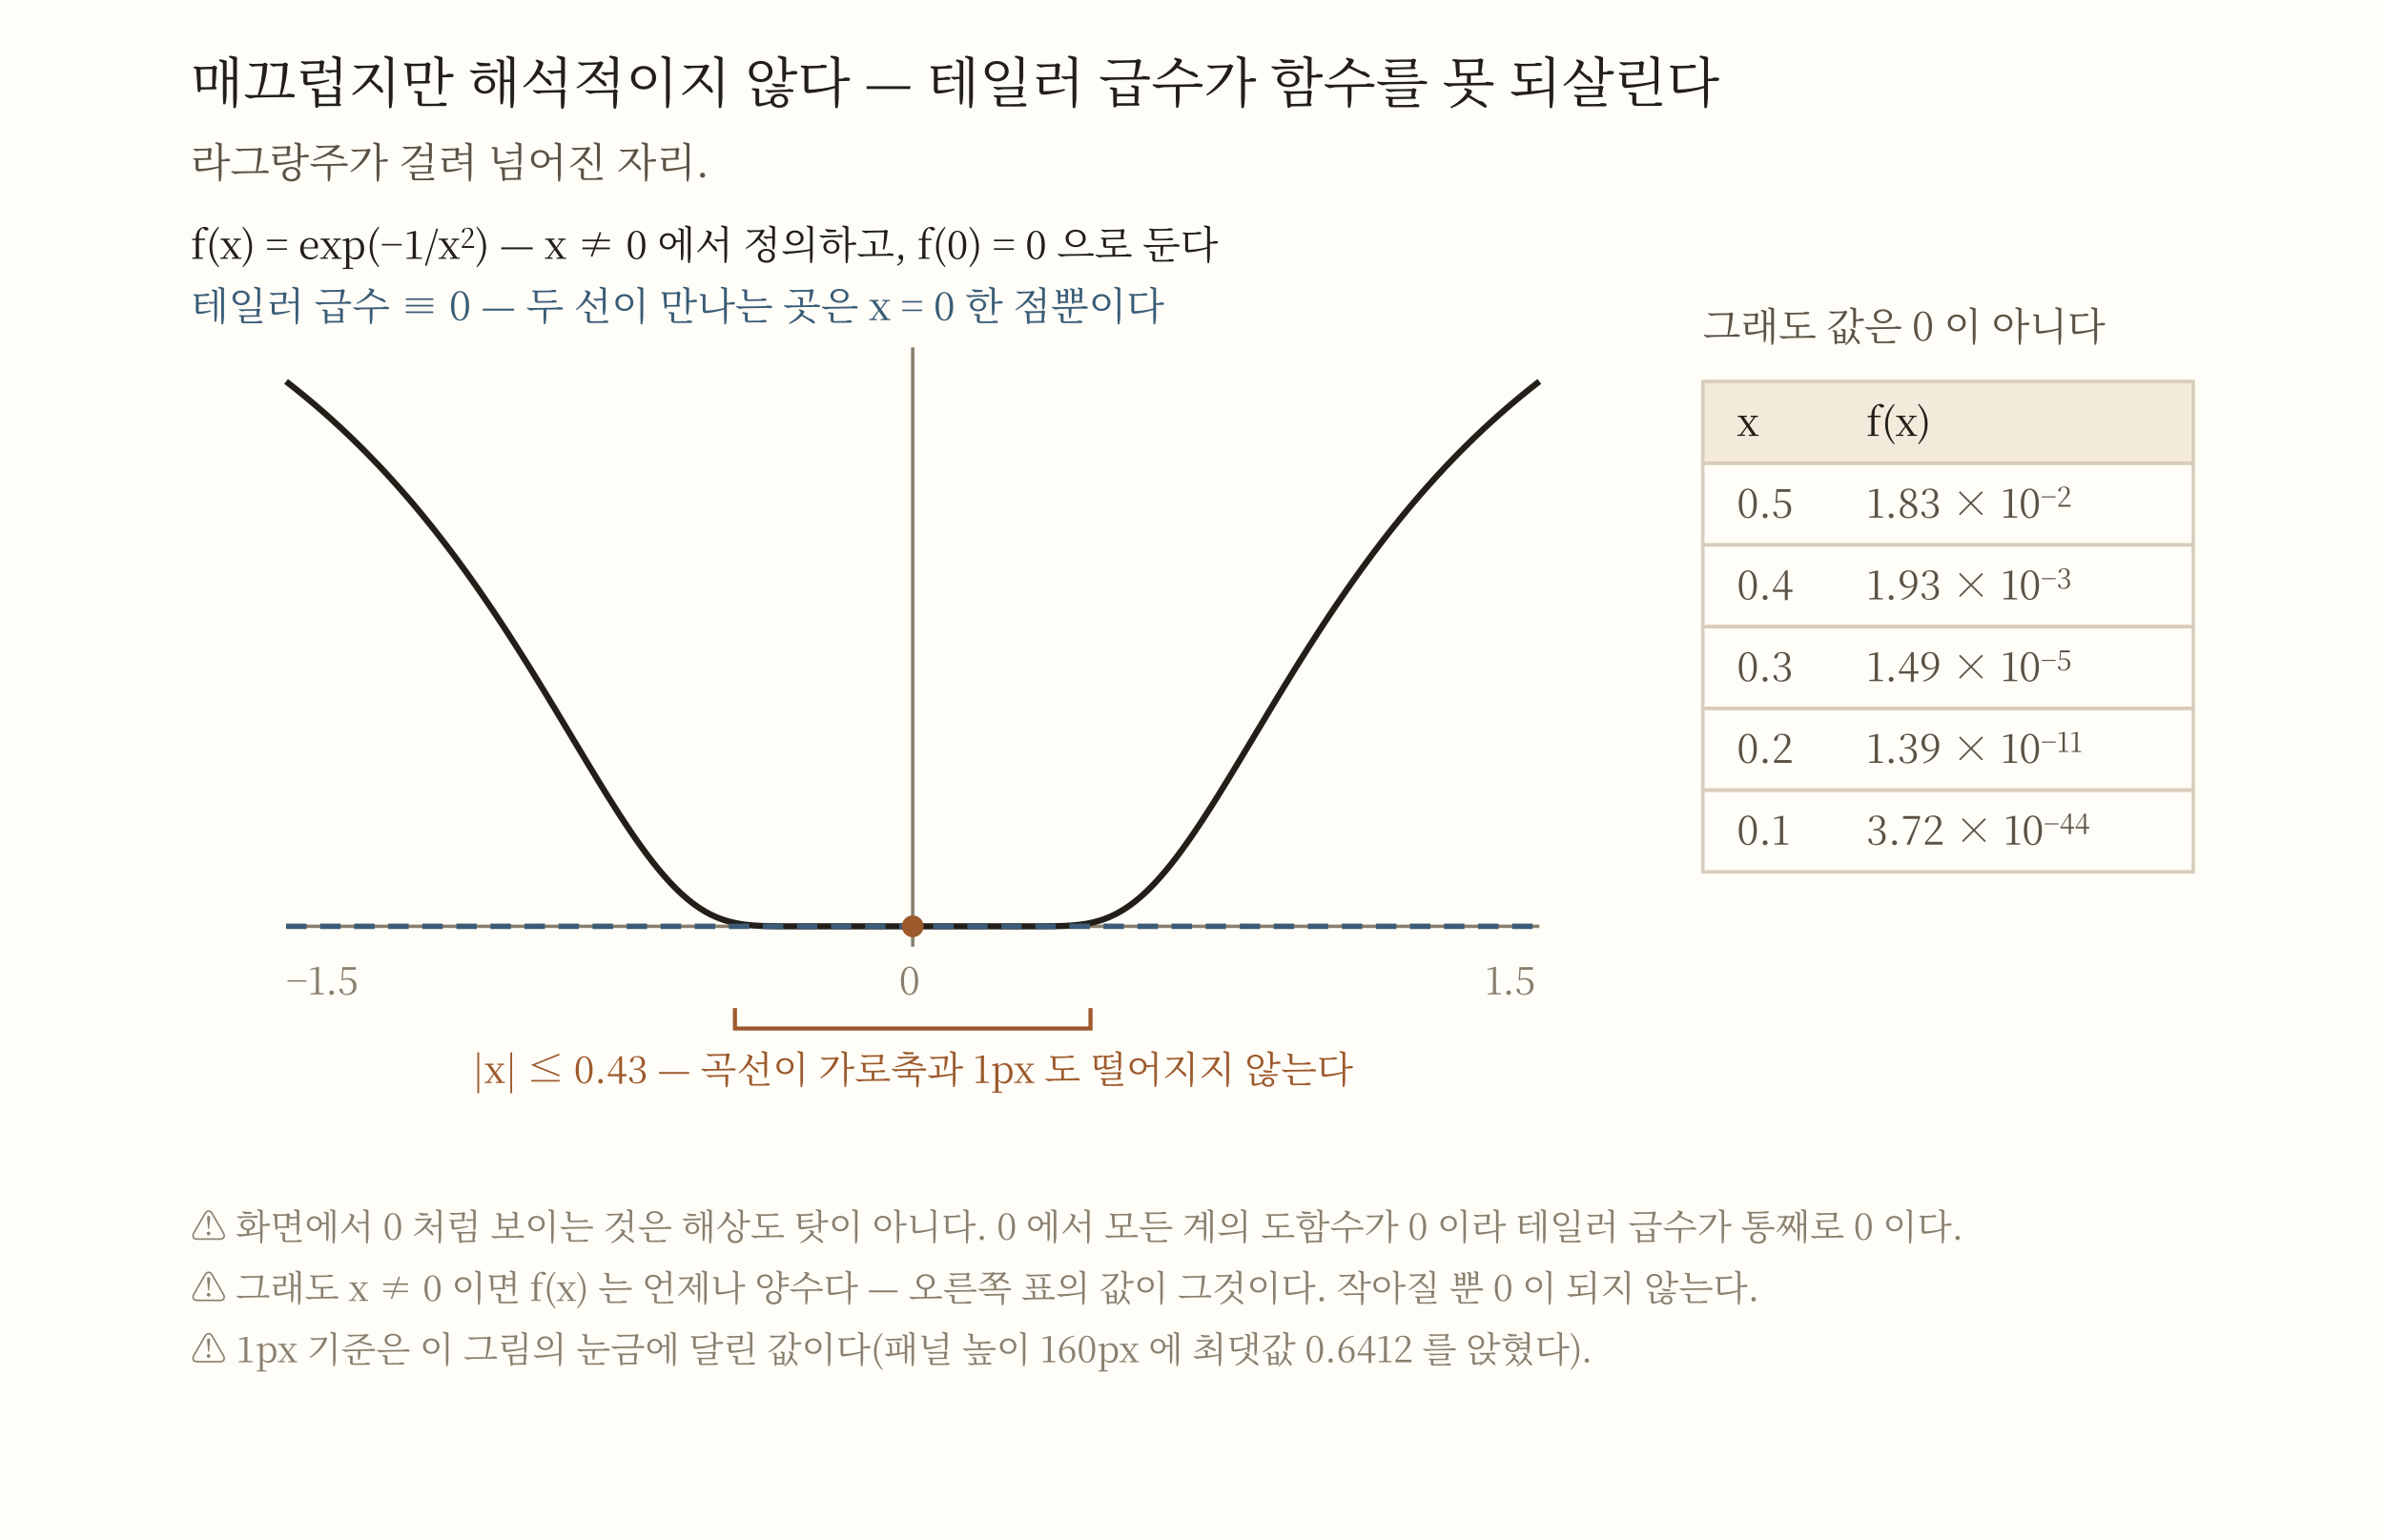
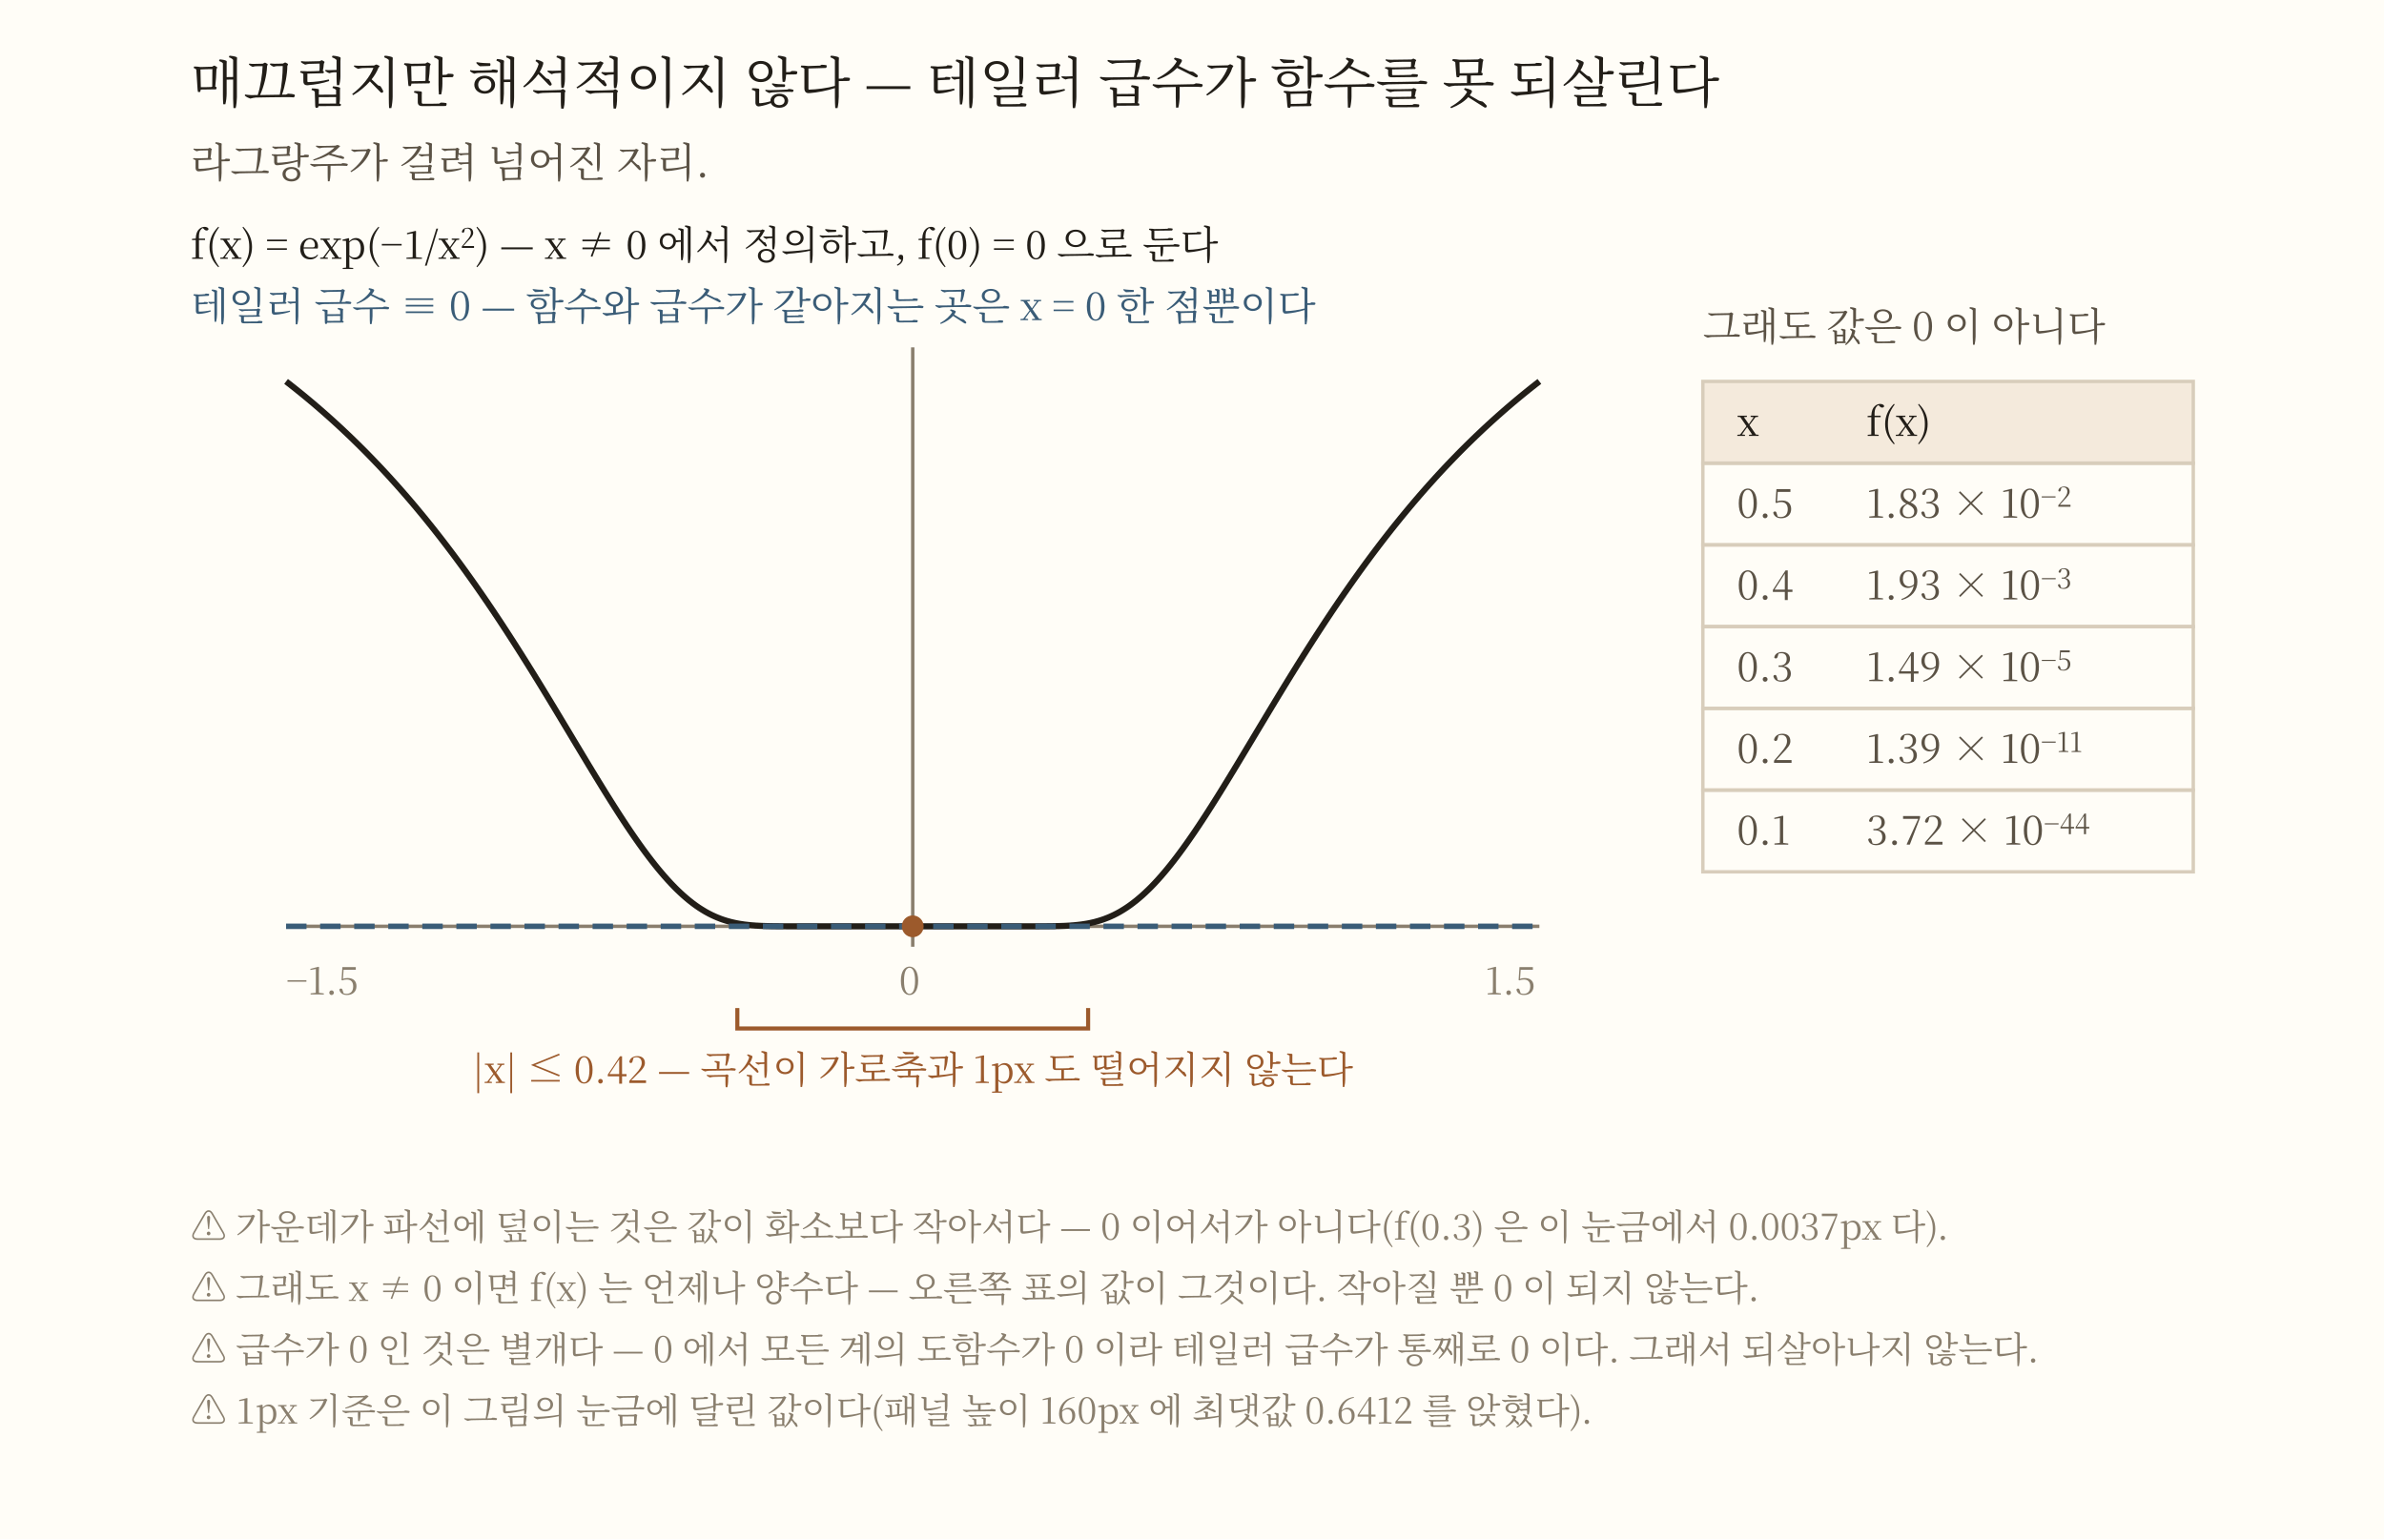
- <svg xmlns="http://www.w3.org/2000/svg" viewBox="0 0 700 452" role="img" aria-label="그림 위쪽에 「매끄럽지만 해석적이지 않다 — 테일러 급수가 함수를 못 되살린다」라는 표제가 있고 그 아래에 라그랑주가 걸려 넘어진 자리라고 적혀 있다. 그 아래 범례가 둘 있는데, 위는 함수가 exp 괄호 열고 마이너스 x제곱분의 1 괄호 닫고이며 x가 0이 아닌 데서 정의하고 x가 0일 때는 0으로 둔다는 것이고, 아래는 테일러 급수가 항등적으로 0이며 두 선이 만나는 곳은 x가 0인 한 점뿐이라는 것이다. 왼쪽에 좌표평면이 있고 가로축 눈금은 마이너스 1.5와 0과 1.5다. 가운데가 평평하고 양쪽 끝으로 갈수록 올라가는 곡선 하나가 그려져 있고, 가로축을 따라 파란 파선이 겹쳐 그어져 있다. 가로축 위 x가 0인 자리에 점이 하나 찍혀 있다. 곡선 아래쪽에는 꺾쇠가 하나 있고 절댓값 x가 0.43 이하인 구간에서는 곡선이 가로축과 1픽셀도 떨어지지 않는다고 적혀 있다. 오른쪽에는 머리글이 x와 f(x)인 값 표가 있는데, x가 0.5일 때 1.83 곱하기 10의 마이너스 2제곱, 0.4일 때 1.93 곱하기 10의 마이너스 3제곱, 0.3일 때 1.49 곱하기 10의 마이너스 5제곱, 0.2일 때 1.39 곱하기 10의 마이너스 11제곱, 0.1일 때 3.72 곱하기 10의 마이너스 44제곱이고, 표 위에 그래도 값은 0이 아니라고 적혀 있다. 맨 아래에는 단서가 셋 있다. 첫째는 화면에서 0처럼 보이는 것이 해상도 탓이 아니며 0에서 모든 계의 도함수가 0이라 테일러 급수가 통째로 0이라는 것이고, 둘째는 그래도 x가 0이 아니면 함숫값이 양수이며 표의 값이 그것이고 작아질 뿐 0이 되지 않는다는 것이고, 셋째는 1픽셀 기준이 이 그림의 눈금에 달린 값이며 패널 높이 160픽셀에 최댓값 0.6412를 앉힌 결과라는 것이다">
+ <svg xmlns="http://www.w3.org/2000/svg" viewBox="0 0 700 452" role="img" aria-label="그림 위쪽에 「매끄럽지만 해석적이지 않다 — 테일러 급수가 함수를 못 되살린다」라는 표제가 있고 그 아래에 라그랑주가 걸려 넘어진 자리라고 적혀 있다. 그 아래 범례가 둘 있는데, 위는 함수가 exp 괄호 열고 마이너스 x제곱분의 1 괄호 닫고이며 x가 0이 아닌 데서 정의하고 x가 0일 때는 0으로 둔다는 것이고, 아래는 테일러 급수가 항등적으로 0이며 함수와 급수가 같아지는 곳은 x가 0인 한 점뿐이라는 것이다. 왼쪽에 좌표평면이 있고 가로축 눈금은 마이너스 1.5와 0과 1.5다. 가운데가 평평하고 양쪽 끝으로 갈수록 올라가는 곡선 하나가 그려져 있고, 가로축을 따라 파란 파선이 겹쳐 그어져 있다. 가로축 위 x가 0인 자리에 점이 하나 찍혀 있다. 곡선 아래쪽에는 꺾쇠가 하나 있고 절댓값 x가 0.42 이하인 구간에서는 곡선이 가로축과 1픽셀도 떨어지지 않는다고 적혀 있다. 오른쪽에는 머리글이 x와 f(x)인 값 표가 있는데, x가 0.5일 때 1.83 곱하기 10의 마이너스 2제곱, 0.4일 때 1.93 곱하기 10의 마이너스 3제곱, 0.3일 때 1.49 곱하기 10의 마이너스 5제곱, 0.2일 때 1.39 곱하기 10의 마이너스 11제곱, 0.1일 때 3.72 곱하기 10의 마이너스 44제곱이고, 표 위에 그래도 값은 0이 아니라고 적혀 있다. 맨 아래에는 단서가 셋 있다. 첫째는 화면에서 0처럼 보이는 것이 해상도 탓이 아니며 0에서 모든 계의 도함수가 0이라 테일러 급수가 통째로 0이라는 것이고, 둘째는 그래도 x가 0이 아니면 함숫값이 양수이며 표의 값이 그것이고 작아질 뿐 0이 되지 않는다는 것이고, 셋째는 1픽셀 기준이 이 그림의 눈금에 달린 값이며 패널 높이 160픽셀에 최댓값 0.6412를 앉힌 결과라는 것이다">
  <style>
    text{font-family:EB Garamond, Georgia, 'Noto Serif KR', 'Noto Serif CJK KR', NanumMyeongjo, Batang, AppleMyungjo, serif;font-variant-numeric:lining-nums;font-feature-settings:"lnum" 1;fill:#221E18;}
    .dim{fill:#5B5245;} .sien{fill:#9C5A2C;} .ax{fill:#8A7F6E;} .blu{fill:#3A5C77;}
    .curve{fill:none;stroke:#221E18;stroke-width:1.8;}
    .axis{stroke:#8A7F6E;stroke-width:1;}
    .tay{stroke:#3A5C77;stroke-width:1.6;stroke-dasharray:6 4;fill:none;}
    .brace{stroke:#9C5A2C;stroke-width:1.2;fill:none;}
    .pt{fill:#9C5A2C;}
    .cell{fill:#F4EADC;stroke:#D8CDBB;stroke-width:1;}
  </style>
  <rect width="700" height="452" fill="#FFFDF7" />
  <text x="56" y="30" font-size="16">매끄럽지만 해석적이지 않다 — 테일러 급수가 함수를 못 되살린다</text>
  <text x="56" y="52" font-size="12" class="dim">라그랑주가 걸려 넘어진 자리.</text>
  <line x1="84.0" y1="272.0" x2="452.0" y2="272.0" class="axis" />
  <line x1="268.0" y1="102.0" x2="268.0" y2="278.0" class="axis" />
  <polyline points="84.00,112.00 84.31,112.24 84.61,112.48 84.92,112.71 85.23,112.95 85.53,113.20 85.84,113.44 86.15,113.68 86.45,113.92 86.76,114.17 87.07,114.41 87.37,114.66 87.68,114.91 87.99,115.15 88.29,115.40 88.60,115.65 88.91,115.90 89.21,116.15 89.52,116.40 89.83,116.66 90.13,116.91 90.44,117.17 90.75,117.42 91.05,117.68 91.36,117.94 91.67,118.19 91.97,118.45 92.28,118.71 92.59,118.98 92.89,119.24 93.20,119.50 93.51,119.76 93.81,120.03 94.12,120.30 94.43,120.56 94.73,120.83 95.04,121.10 95.35,121.37 95.65,121.64 95.96,121.91 96.27,122.18 96.57,122.46 96.88,122.73 97.19,123.01 97.49,123.28 97.80,123.56 98.11,123.84 98.41,124.12 98.72,124.40 99.03,124.68 99.33,124.96 99.64,125.25 99.95,125.53 100.25,125.81 100.56,126.10 100.87,126.39 101.17,126.68 101.48,126.97 101.79,127.26 102.09,127.55 102.40,127.84 102.71,128.13 103.01,128.43 103.32,128.72 103.63,129.02 103.93,129.32 104.24,129.62 104.55,129.92 104.85,130.22 105.16,130.52 105.47,130.82 105.77,131.13 106.08,131.43 106.39,131.74 106.69,132.04 107.00,132.35 107.31,132.66 107.61,132.97 107.92,133.28 108.23,133.60 108.53,133.91 108.84,134.23 109.15,134.54 109.45,134.86 109.76,135.18 110.07,135.50 110.37,135.82 110.68,136.14 110.99,136.46 111.29,136.78 111.60,137.11 111.91,137.43 112.21,137.76 112.52,138.09 112.83,138.42 113.13,138.75 113.44,139.08 113.75,139.41 114.05,139.75 114.36,140.08 114.67,140.42 114.97,140.76 115.28,141.10 115.59,141.44 115.89,141.78 116.20,142.12 116.51,142.46 116.81,142.81 117.12,143.15 117.43,143.50 117.73,143.85 118.04,144.20 118.35,144.55 118.65,144.90 118.96,145.25 119.27,145.60 119.57,145.96 119.88,146.32 120.19,146.67 120.49,147.03 120.80,147.39 121.11,147.75 121.41,148.12 121.72,148.48 122.03,148.84 122.33,149.21 122.64,149.58 122.95,149.95 123.25,150.32 123.56,150.69 123.87,151.06 124.17,151.43 124.48,151.81 124.79,152.18 125.09,152.56 125.40,152.94 125.71,153.32 126.01,153.70 126.32,154.08 126.63,154.46 126.93,154.85 127.24,155.23 127.55,155.62 127.85,156.01 128.16,156.40 128.47,156.79 128.77,157.18 129.08,157.57 129.39,157.97 129.69,158.36 130.00,158.76 130.31,159.16 130.61,159.56 130.92,159.96 131.23,160.36 131.53,160.77 131.84,161.17 132.15,161.58 132.45,161.98 132.76,162.39 133.07,162.80 133.37,163.21 133.68,163.62 133.99,164.04 134.29,164.45 134.60,164.87 134.91,165.28 135.21,165.70 135.52,166.12 135.83,166.54 136.13,166.97 136.44,167.39 136.75,167.81 137.05,168.24 137.36,168.67 137.67,169.10 137.97,169.52 138.28,169.96 138.59,170.39 138.89,170.82 139.20,171.26 139.51,171.69 139.81,172.13 140.12,172.57 140.43,173.01 140.73,173.45 141.04,173.89 141.35,174.33 141.65,174.78 141.96,175.22 142.27,175.67 142.57,176.12 142.88,176.56 143.19,177.01 143.49,177.47 143.80,177.92 144.11,178.37 144.41,178.83 144.72,179.28 145.03,179.74 145.33,180.20 145.64,180.66 145.95,181.12 146.25,181.58 146.56,182.04 146.87,182.51 147.17,182.97 147.48,183.44 147.79,183.91 148.09,184.38 148.40,184.85 148.71,185.32 149.01,185.79 149.32,186.26 149.63,186.74 149.93,187.21 150.24,187.69 150.55,188.16 150.85,188.64 151.16,189.12 151.47,189.60 151.77,190.08 152.08,190.56 152.39,191.05 152.69,191.53 153.00,192.01 153.31,192.50 153.61,192.99 153.92,193.48 154.23,193.96 154.53,194.45 154.84,194.94 155.15,195.43 155.45,195.93 155.76,196.42 156.07,196.91 156.37,197.41 156.68,197.90 156.99,198.40 157.29,198.90 157.60,199.39 157.91,199.89 158.21,200.39 158.52,200.89 158.83,201.39 159.13,201.89 159.44,202.39 159.75,202.90 160.05,203.40 160.36,203.90 160.67,204.41 160.97,204.91 161.28,205.42 161.59,205.92 161.89,206.43 162.20,206.94 162.51,207.44 162.81,207.95 163.12,208.46 163.43,208.97 163.73,209.48 164.04,209.99 164.35,210.50 164.65,211.01 164.96,211.52 165.27,212.03 165.57,212.54 165.88,213.05 166.19,213.56 166.49,214.07 166.80,214.58 167.11,215.09 167.41,215.60 167.72,216.11 168.03,216.63 168.33,217.14 168.64,217.65 168.95,218.16 169.25,218.67 169.56,219.18 169.87,219.69 170.17,220.20 170.48,220.71 170.79,221.22 171.09,221.73 171.40,222.24 171.71,222.75 172.01,223.26 172.32,223.77 172.63,224.28 172.93,224.79 173.24,225.29 173.55,225.80 173.85,226.31 174.16,226.81 174.47,227.31 174.77,227.82 175.08,228.32 175.39,228.82 175.69,229.32 176.00,229.82 176.31,230.32 176.61,230.82 176.92,231.32 177.23,231.82 177.53,232.31 177.84,232.81 178.15,233.30 178.45,233.79 178.76,234.28 179.07,234.77 179.37,235.26 179.68,235.74 179.99,236.23 180.29,236.71 180.60,237.19 180.91,237.67 181.21,238.15 181.52,238.63 181.83,239.11 182.13,239.58 182.44,240.05 182.75,240.52 183.05,240.99 183.36,241.45 183.67,241.92 183.97,242.38 184.28,242.84 184.59,243.30 184.89,243.75 185.20,244.21 185.51,244.66 185.81,245.10 186.12,245.55 186.43,245.99 186.73,246.43 187.04,246.87 187.35,247.31 187.65,247.74 187.96,248.17 188.27,248.60 188.57,249.02 188.88,249.45 189.19,249.86 189.49,250.28 189.80,250.69 190.11,251.10 190.41,251.51 190.72,251.91 191.03,252.31 191.33,252.71 191.64,253.10 191.95,253.49 192.25,253.88 192.56,254.26 192.87,254.64 193.17,255.02 193.48,255.39 193.79,255.76 194.09,256.12 194.40,256.48 194.71,256.84 195.01,257.20 195.32,257.54 195.63,257.89 195.93,258.23 196.24,258.57 196.55,258.90 196.85,259.23 197.16,259.56 197.47,259.88 197.77,260.19 198.08,260.51 198.39,260.82 198.69,261.12 199.00,261.42 199.31,261.71 199.61,262.00 199.92,262.29 200.23,262.57 200.53,262.85 200.84,263.12 201.15,263.39 201.45,263.65 201.76,263.91 202.07,264.17 202.37,264.42 202.68,264.66 202.99,264.90 203.29,265.14 203.60,265.37 203.91,265.60 204.21,265.82 204.52,266.04 204.83,266.25 205.13,266.46 205.44,266.66 205.75,266.86 206.05,267.05 206.36,267.24 206.67,267.43 206.97,267.61 207.28,267.79 207.59,267.96 207.89,268.12 208.20,268.29 208.51,268.44 208.81,268.60 209.12,268.75 209.43,268.89 209.73,269.03 210.04,269.17 210.35,269.30 210.65,269.43 210.96,269.55 211.27,269.67 211.57,269.79 211.88,269.90 212.19,270.01 212.49,270.11 212.80,270.21 213.11,270.31 213.41,270.40 213.72,270.49 214.03,270.57 214.33,270.66 214.64,270.74 214.95,270.81 215.25,270.88 215.56,270.95 215.87,271.02 216.17,271.08 216.48,271.14 216.79,271.20 217.09,271.25 217.40,271.30 217.71,271.35 218.01,271.39 218.32,271.44 218.63,271.48 218.93,271.52 219.24,271.55 219.55,271.59 219.85,271.62 220.16,271.65 220.47,271.68 220.77,271.71 221.08,271.73 221.39,271.75 221.69,271.78 222.00,271.80 222.31,271.81 222.61,271.83 222.92,271.85 223.23,271.86 223.53,271.88 223.84,271.89 224.15,271.90 224.45,271.91 224.76,271.92 225.07,271.93 225.37,271.94 225.68,271.94 225.99,271.95 226.29,271.96 226.60,271.96 226.91,271.97 227.21,271.97 227.52,271.97 227.83,271.98 228.13,271.98 228.44,271.98 228.75,271.99 229.05,271.99 229.36,271.99 229.67,271.99 229.97,271.99 230.28,271.99 230.59,271.99 230.89,272.00 231.20,272.00 231.51,272.00 231.81,272.00 232.12,272.00 232.43,272.00 232.73,272.00 233.04,272.00 233.35,272.00 233.65,272.00 233.96,272.00 234.27,272.00 234.57,272.00 234.88,272.00 235.19,272.00 235.49,272.00 235.80,272.00 236.11,272.00 236.41,272.00 236.72,272.00 237.03,272.00 237.33,272.00 237.64,272.00 237.95,272.00 238.25,272.00 238.56,272.00 238.87,272.00 239.17,272.00 239.48,272.00 239.79,272.00 240.09,272.00 240.40,272.00 240.71,272.00 241.01,272.00 241.32,272.00 241.63,272.00 241.93,272.00 242.24,272.00 242.55,272.00 242.85,272.00 243.16,272.00 243.47,272.00 243.77,272.00 244.08,272.00 244.39,272.00 244.69,272.00 245.00,272.00 245.31,272.00 245.61,272.00 245.92,272.00 246.23,272.00 246.53,272.00 246.84,272.00 247.15,272.00 247.45,272.00 247.76,272.00 248.07,272.00 248.37,272.00 248.68,272.00 248.99,272.00 249.29,272.00 249.60,272.00 249.91,272.00 250.21,272.00 250.52,272.00 250.83,272.00 251.13,272.00 251.44,272.00 251.75,272.00 252.05,272.00 252.36,272.00 252.67,272.00 252.97,272.00 253.28,272.00 253.59,272.00 253.89,272.00 254.20,272.00 254.51,272.00 254.81,272.00 255.12,272.00 255.43,272.00 255.73,272.00 256.04,272.00 256.35,272.00 256.65,272.00 256.96,272.00 257.27,272.00 257.57,272.00 257.88,272.00 258.19,272.00 258.49,272.00 258.80,272.00 259.11,272.00 259.41,272.00 259.72,272.00 260.03,272.00 260.33,272.00 260.64,272.00 260.95,272.00 261.25,272.00 261.56,272.00 261.87,272.00 262.17,272.00 262.48,272.00 262.79,272.00 263.09,272.00 263.40,272.00 263.71,272.00 264.01,272.00 264.32,272.00 264.63,272.00 264.93,272.00 265.24,272.00 265.55,272.00 265.85,272.00 266.16,272.00 266.47,272.00 266.77,272.00 267.08,272.00 267.39,272.00 267.69,272.00 268.00,272.00 268.31,272.00 268.61,272.00 268.92,272.00 269.23,272.00 269.53,272.00 269.84,272.00 270.15,272.00 270.45,272.00 270.76,272.00 271.07,272.00 271.37,272.00 271.68,272.00 271.99,272.00 272.29,272.00 272.60,272.00 272.91,272.00 273.21,272.00 273.52,272.00 273.83,272.00 274.13,272.00 274.44,272.00 274.75,272.00 275.05,272.00 275.36,272.00 275.67,272.00 275.97,272.00 276.28,272.00 276.59,272.00 276.89,272.00 277.20,272.00 277.51,272.00 277.81,272.00 278.12,272.00 278.43,272.00 278.73,272.00 279.04,272.00 279.35,272.00 279.65,272.00 279.96,272.00 280.27,272.00 280.57,272.00 280.88,272.00 281.19,272.00 281.49,272.00 281.80,272.00 282.11,272.00 282.41,272.00 282.72,272.00 283.03,272.00 283.33,272.00 283.64,272.00 283.95,272.00 284.25,272.00 284.56,272.00 284.87,272.00 285.17,272.00 285.48,272.00 285.79,272.00 286.09,272.00 286.40,272.00 286.71,272.00 287.01,272.00 287.32,272.00 287.63,272.00 287.93,272.00 288.24,272.00 288.55,272.00 288.85,272.00 289.16,272.00 289.47,272.00 289.77,272.00 290.08,272.00 290.39,272.00 290.69,272.00 291.00,272.00 291.31,272.00 291.61,272.00 291.92,272.00 292.23,272.00 292.53,272.00 292.84,272.00 293.15,272.00 293.45,272.00 293.76,272.00 294.07,272.00 294.37,272.00 294.68,272.00 294.99,272.00 295.29,272.00 295.60,272.00 295.91,272.00 296.21,272.00 296.52,272.00 296.83,272.00 297.13,272.00 297.44,272.00 297.75,272.00 298.05,272.00 298.36,272.00 298.67,272.00 298.97,272.00 299.28,272.00 299.59,272.00 299.89,272.00 300.20,272.00 300.51,272.00 300.81,272.00 301.12,272.00 301.43,272.00 301.73,272.00 302.04,272.00 302.35,272.00 302.65,272.00 302.96,272.00 303.27,272.00 303.57,272.00 303.88,272.00 304.19,272.00 304.49,272.00 304.80,272.00 305.11,272.00 305.41,271.99 305.72,271.99 306.03,271.99 306.33,271.99 306.64,271.99 306.95,271.99 307.25,271.99 307.56,271.98 307.87,271.98 308.17,271.98 308.48,271.97 308.79,271.97 309.09,271.97 309.40,271.96 309.71,271.96 310.01,271.95 310.32,271.94 310.63,271.94 310.93,271.93 311.24,271.92 311.55,271.91 311.85,271.90 312.16,271.89 312.47,271.88 312.77,271.86 313.08,271.85 313.39,271.83 313.69,271.81 314.00,271.80 314.31,271.78 314.61,271.75 314.92,271.73 315.23,271.71 315.53,271.68 315.84,271.65 316.15,271.62 316.45,271.59 316.76,271.55 317.07,271.52 317.37,271.48 317.68,271.44 317.99,271.39 318.29,271.35 318.60,271.30 318.91,271.25 319.21,271.20 319.52,271.14 319.83,271.08 320.13,271.02 320.44,270.95 320.75,270.88 321.05,270.81 321.36,270.74 321.67,270.66 321.97,270.57 322.28,270.49 322.59,270.40 322.89,270.31 323.20,270.21 323.51,270.11 323.81,270.01 324.12,269.90 324.43,269.79 324.73,269.67 325.04,269.55 325.35,269.43 325.65,269.30 325.96,269.17 326.27,269.03 326.57,268.89 326.88,268.75 327.19,268.60 327.49,268.44 327.80,268.29 328.11,268.12 328.41,267.96 328.72,267.79 329.03,267.61 329.33,267.43 329.64,267.24 329.95,267.05 330.25,266.86 330.56,266.66 330.87,266.46 331.17,266.25 331.48,266.04 331.79,265.82 332.09,265.60 332.40,265.37 332.71,265.14 333.01,264.90 333.32,264.66 333.63,264.42 333.93,264.17 334.24,263.91 334.55,263.65 334.85,263.39 335.16,263.12 335.47,262.85 335.77,262.57 336.08,262.29 336.39,262.00 336.69,261.71 337.00,261.42 337.31,261.12 337.61,260.82 337.92,260.51 338.23,260.19 338.53,259.88 338.84,259.56 339.15,259.23 339.45,258.90 339.76,258.57 340.07,258.23 340.37,257.89 340.68,257.54 340.99,257.20 341.29,256.84 341.60,256.48 341.91,256.12 342.21,255.76 342.52,255.39 342.83,255.02 343.13,254.64 343.44,254.26 343.75,253.88 344.05,253.49 344.36,253.10 344.67,252.71 344.97,252.31 345.28,251.91 345.59,251.51 345.89,251.10 346.20,250.69 346.51,250.28 346.81,249.86 347.12,249.45 347.43,249.02 347.73,248.60 348.04,248.17 348.35,247.74 348.65,247.31 348.96,246.87 349.27,246.43 349.57,245.99 349.88,245.55 350.19,245.10 350.49,244.66 350.80,244.21 351.11,243.75 351.41,243.30 351.72,242.84 352.03,242.38 352.33,241.92 352.64,241.45 352.95,240.99 353.25,240.52 353.56,240.05 353.87,239.58 354.17,239.11 354.48,238.63 354.79,238.15 355.09,237.67 355.40,237.19 355.71,236.71 356.01,236.23 356.32,235.74 356.63,235.26 356.93,234.77 357.24,234.28 357.55,233.79 357.85,233.30 358.16,232.81 358.47,232.31 358.77,231.82 359.08,231.32 359.39,230.82 359.69,230.32 360.00,229.82 360.31,229.32 360.61,228.82 360.92,228.32 361.23,227.82 361.53,227.31 361.84,226.81 362.15,226.31 362.45,225.80 362.76,225.29 363.07,224.79 363.37,224.28 363.68,223.77 363.99,223.26 364.29,222.75 364.60,222.24 364.91,221.73 365.21,221.22 365.52,220.71 365.83,220.20 366.13,219.69 366.44,219.18 366.75,218.67 367.05,218.16 367.36,217.65 367.67,217.14 367.97,216.63 368.28,216.11 368.59,215.60 368.89,215.09 369.20,214.58 369.51,214.07 369.81,213.56 370.12,213.05 370.43,212.54 370.73,212.03 371.04,211.52 371.35,211.01 371.65,210.50 371.96,209.99 372.27,209.48 372.57,208.97 372.88,208.46 373.19,207.95 373.49,207.44 373.80,206.94 374.11,206.43 374.41,205.92 374.72,205.42 375.03,204.91 375.33,204.41 375.64,203.90 375.95,203.40 376.25,202.90 376.56,202.39 376.87,201.89 377.17,201.39 377.48,200.89 377.79,200.39 378.09,199.89 378.40,199.39 378.71,198.90 379.01,198.40 379.32,197.90 379.63,197.41 379.93,196.91 380.24,196.42 380.55,195.93 380.85,195.43 381.16,194.94 381.47,194.45 381.77,193.96 382.08,193.48 382.39,192.99 382.69,192.50 383.00,192.01 383.31,191.53 383.61,191.05 383.92,190.56 384.23,190.08 384.53,189.60 384.84,189.12 385.15,188.64 385.45,188.16 385.76,187.69 386.07,187.21 386.37,186.74 386.68,186.26 386.99,185.79 387.29,185.32 387.60,184.85 387.91,184.38 388.21,183.91 388.52,183.44 388.83,182.97 389.13,182.51 389.44,182.04 389.75,181.58 390.05,181.12 390.36,180.66 390.67,180.20 390.97,179.74 391.28,179.28 391.59,178.83 391.89,178.37 392.20,177.92 392.51,177.47 392.81,177.01 393.12,176.56 393.43,176.12 393.73,175.67 394.04,175.22 394.35,174.78 394.65,174.33 394.96,173.89 395.27,173.45 395.57,173.01 395.88,172.57 396.19,172.13 396.49,171.69 396.80,171.26 397.11,170.82 397.41,170.39 397.72,169.96 398.03,169.52 398.33,169.10 398.64,168.67 398.95,168.24 399.25,167.81 399.56,167.39 399.87,166.97 400.17,166.54 400.48,166.12 400.79,165.70 401.09,165.28 401.40,164.87 401.71,164.45 402.01,164.04 402.32,163.62 402.63,163.21 402.93,162.80 403.24,162.39 403.55,161.98 403.85,161.58 404.16,161.17 404.47,160.77 404.77,160.36 405.08,159.96 405.39,159.56 405.69,159.16 406.00,158.76 406.31,158.36 406.61,157.97 406.92,157.57 407.23,157.18 407.53,156.79 407.84,156.40 408.15,156.01 408.45,155.62 408.76,155.23 409.07,154.85 409.37,154.46 409.68,154.08 409.99,153.70 410.29,153.32 410.60,152.94 410.91,152.56 411.21,152.18 411.52,151.81 411.83,151.43 412.13,151.06 412.44,150.69 412.75,150.32 413.05,149.95 413.36,149.58 413.67,149.21 413.97,148.84 414.28,148.48 414.59,148.12 414.89,147.75 415.20,147.39 415.51,147.03 415.81,146.67 416.12,146.32 416.43,145.96 416.73,145.60 417.04,145.25 417.35,144.90 417.65,144.55 417.96,144.20 418.27,143.85 418.57,143.50 418.88,143.15 419.19,142.81 419.49,142.46 419.80,142.12 420.11,141.78 420.41,141.44 420.72,141.10 421.03,140.76 421.33,140.42 421.64,140.08 421.95,139.75 422.25,139.41 422.56,139.08 422.87,138.75 423.17,138.42 423.48,138.09 423.79,137.76 424.09,137.43 424.40,137.11 424.71,136.78 425.01,136.46 425.32,136.14 425.63,135.82 425.93,135.50 426.24,135.18 426.55,134.86 426.85,134.54 427.16,134.23 427.47,133.91 427.77,133.60 428.08,133.28 428.39,132.97 428.69,132.66 429.00,132.35 429.31,132.04 429.61,131.74 429.92,131.43 430.23,131.13 430.53,130.82 430.84,130.52 431.15,130.22 431.45,129.92 431.76,129.62 432.07,129.32 432.37,129.02 432.68,128.72 432.99,128.43 433.29,128.13 433.60,127.84 433.91,127.55 434.21,127.26 434.52,126.97 434.83,126.68 435.13,126.39 435.44,126.10 435.75,125.81 436.05,125.53 436.36,125.25 436.67,124.96 436.97,124.68 437.28,124.40 437.59,124.12 437.89,123.84 438.20,123.56 438.51,123.28 438.81,123.01 439.12,122.73 439.43,122.46 439.73,122.18 440.04,121.91 440.35,121.64 440.65,121.37 440.96,121.10 441.27,120.83 441.57,120.56 441.88,120.30 442.19,120.03 442.49,119.76 442.80,119.50 443.11,119.24 443.41,118.98 443.72,118.71 444.03,118.45 444.33,118.19 444.64,117.94 444.95,117.68 445.25,117.42 445.56,117.17 445.87,116.91 446.17,116.66 446.48,116.40 446.79,116.15 447.09,115.90 447.40,115.65 447.71,115.40 448.01,115.15 448.32,114.91 448.63,114.66 448.93,114.41 449.24,114.17 449.55,113.92 449.85,113.68 450.16,113.44 450.47,113.20 450.77,112.95 451.08,112.71 451.39,112.48 451.69,112.24 452.00,112.00" class="curve" />
  <line x1="84.0" y1="272.0" x2="452.0" y2="272.0" class="tay" />
  <circle cx="268.0" cy="272.0" r="3.2" class="pt" />
  <text x="84.0" y="292.0" font-size="11" class="ax">−1.5</text>
  <text x="264.0" y="292.0" font-size="11" class="ax">0</text>
  <text x="436.0" y="292.0" font-size="11" class="ax">1.5</text>
  <text x="56" y="76" font-size="11.5">f(x) = exp(−1/x<tspan baseline-shift="super" font-size="8">2</tspan>)  —  x ≠ 0 에서 정의하고, f(0) = 0 으로 둔다</text>
-   <text x="56" y="94" font-size="11.5" class="blu">테일러 급수 ≡ 0  —  두 선이 만나는 곳은 x = 0 한 점뿐이다</text>
-   <path d="M 215.8 296.0 L 215.8 302.0 L 320.2 302.0 L 320.2 296.0" class="brace" />
-   <text x="268.0" y="318.0" font-size="11" class="sien" text-anchor="middle">|x| ≤ 0.43 — 곡선이 가로축과 1px 도 떨어지지 않는다</text>
+   <text x="56" y="94" font-size="11.5" class="blu">테일러 급수 ≡ 0  —  함수와 급수가 같아지는 곳은 x = 0 한 점뿐이다</text>
+   <path d="M 216.5 296.0 L 216.5 302.0 L 319.5 302.0 L 319.5 296.0" class="brace" />
+   <text x="268.0" y="318.0" font-size="11" class="sien" text-anchor="middle">|x| ≤ 0.42 — 곡선이 가로축과 1px 도 떨어지지 않는다</text>
  <text x="500.0" y="100.0" font-size="11.5" class="dim">그래도 값은 0 이 아니다</text>
  <rect x="500.0" y="112.0" width="144" height="24" class="cell" />
  <text x="510.0" y="128.0" font-size="11.5">x</text>
  <text x="548.0" y="128.0" font-size="11.5">f(x)</text>
  <rect x="500.0" y="136.0" width="144" height="24" fill="none" stroke="#D8CDBB" stroke-width="1" />
  <text x="510.0" y="152.0" font-size="11.5" class="dim">0.5</text>
  <text x="548.0" y="152.0" font-size="11.5" class="dim">1.83 × 10<tspan baseline-shift="super" font-size="8">−2</tspan>
  </text>
  <rect x="500.0" y="160.0" width="144" height="24" fill="none" stroke="#D8CDBB" stroke-width="1" />
  <text x="510.0" y="176.0" font-size="11.5" class="dim">0.4</text>
  <text x="548.0" y="176.0" font-size="11.5" class="dim">1.93 × 10<tspan baseline-shift="super" font-size="8">−3</tspan>
  </text>
  <rect x="500.0" y="184.0" width="144" height="24" fill="none" stroke="#D8CDBB" stroke-width="1" />
  <text x="510.0" y="200.0" font-size="11.5" class="dim">0.3</text>
  <text x="548.0" y="200.0" font-size="11.5" class="dim">1.49 × 10<tspan baseline-shift="super" font-size="8">−5</tspan>
  </text>
  <rect x="500.0" y="208.0" width="144" height="24" fill="none" stroke="#D8CDBB" stroke-width="1" />
  <text x="510.0" y="224.0" font-size="11.5" class="dim">0.2</text>
  <text x="548.0" y="224.0" font-size="11.5" class="dim">1.39 × 10<tspan baseline-shift="super" font-size="8">−11</tspan>
  </text>
  <rect x="500.0" y="232.0" width="144" height="24" fill="none" stroke="#D8CDBB" stroke-width="1" />
  <text x="510.0" y="248.0" font-size="11.5" class="dim">0.1</text>
  <text x="548.0" y="248.0" font-size="11.5" class="dim">3.72 × 10<tspan baseline-shift="super" font-size="8">−44</tspan>
  </text>
-   <text x="56" y="364" font-size="10.5" class="ax">⚠ 화면에서 0 처럼 보이는 것은 해상도 탓이 아니다. 0 에서 모든 계의 도함수가 0 이라 테일러 급수가 통째로 0 이다.</text>
+   <text x="56" y="364" font-size="10.5" class="ax">⚠ 가운데가 파선에 덮이는 것은 값이 화소보다 작아서다 — 0 이어서가 아니다(f(0.3) 은 이 눈금에서 0.0037px 다).</text>
  <text x="56" y="382" font-size="10.5" class="ax">⚠ 그래도 x ≠ 0 이면 f(x) 는 언제나 양수다 — 오른쪽 표의 값이 그것이다. 작아질 뿐 0 이 되지 않는다.</text>
-   <text x="56" y="400" font-size="10.5" class="ax">⚠ 1px 기준은 이 그림의 눈금에 달린 값이다(패널 높이 160px 에 최댓값 0.6412 를 앉혔다).</text>
+   <text x="56" y="400" font-size="10.5" class="ax">⚠ 급수가 0 인 것은 별개다 — 0 에서 모든 계의 도함수가 0 이라 테일러 급수가 통째로 0 이다. 그래서 되살아나지 않는다.</text>
+   <text x="56" y="418" font-size="10.5" class="ax">⚠ 1px 기준은 이 그림의 눈금에 달린 값이다(패널 높이 160px 에 최댓값 0.6412 를 앉혔다).</text>
</svg>
